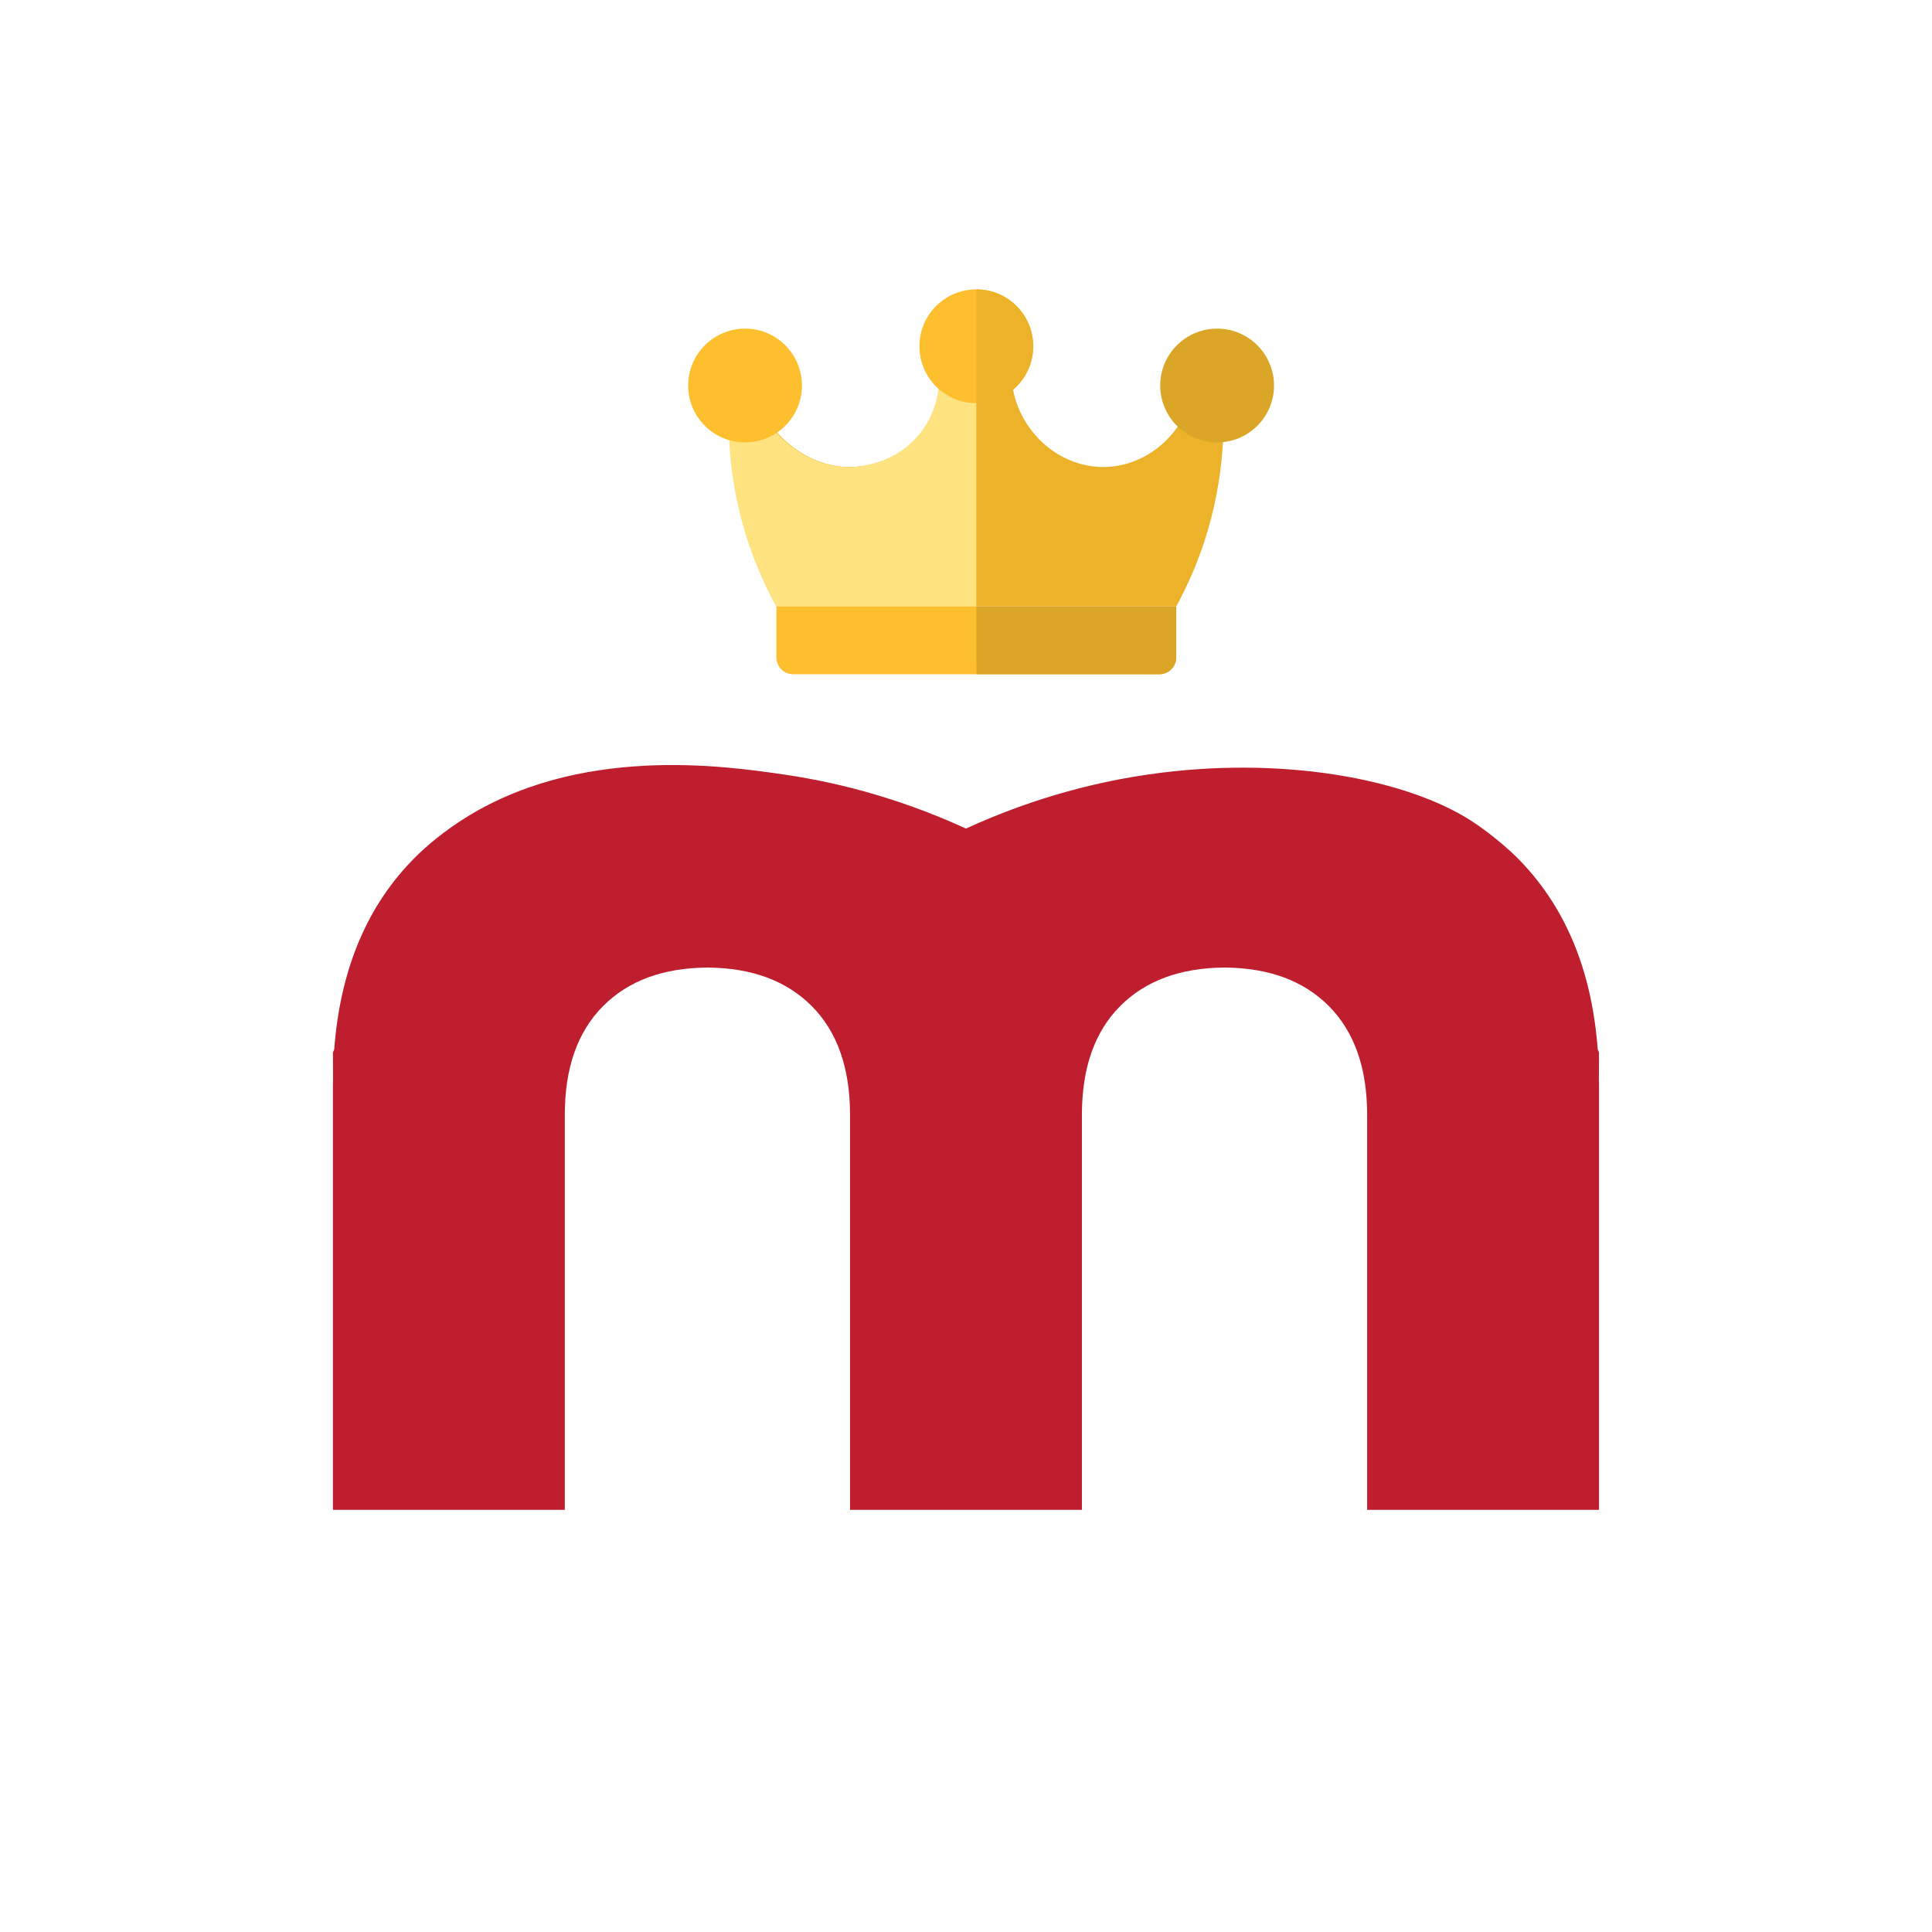
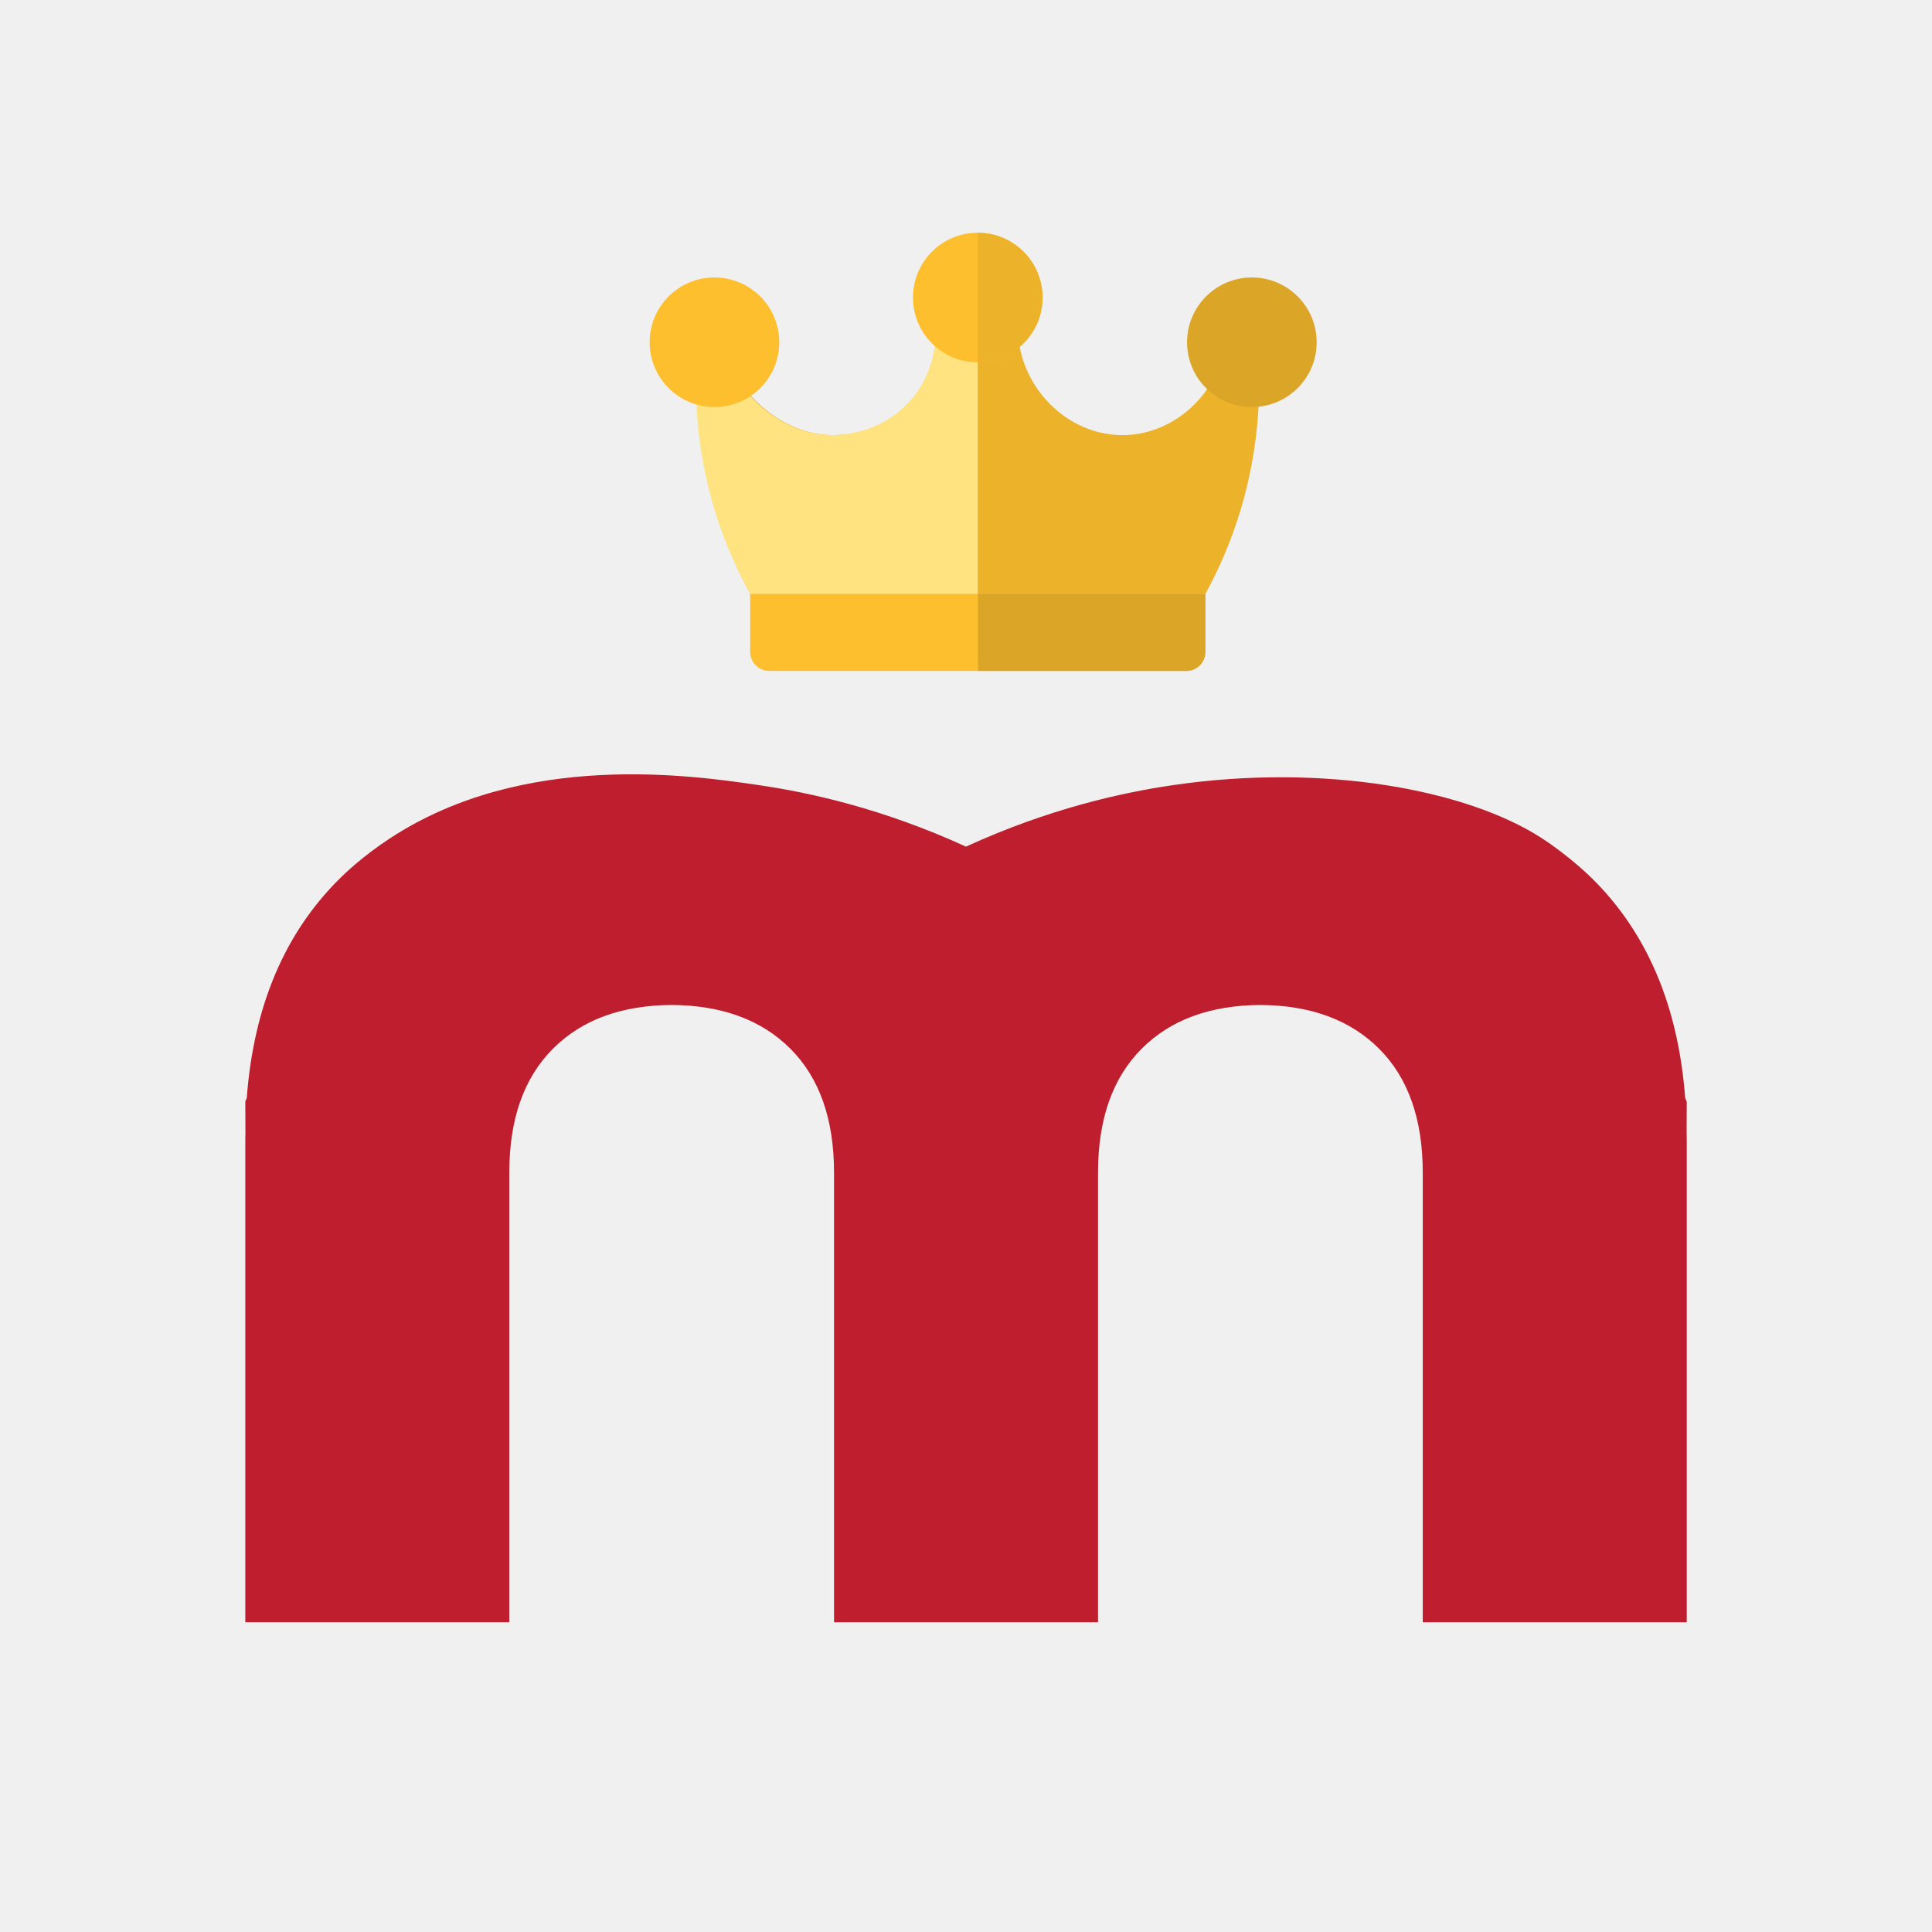
<svg xmlns="http://www.w3.org/2000/svg" id="Layer_2" data-name="Layer 2" viewBox="0 0 317.47 317.47">
  <defs>
    <style>
      .cls-1 {
-         fill: #fff;
+         fill: #febf2f;
      }

      .cls-2 {
-         fill: #febf2f;
+         fill: #be1e2d;
      }

      .cls-3 {
-         fill: #be1e2d;
+         fill: #ecb229;
      }

      .cls-4 {
-         fill: #ecb229;
+         fill: #dba627;
      }

      .cls-5 {
-         fill: #dba627;
+         fill: none;
      }

      .cls-6 {
        fill: #fee380;
      }
    </style>
  </defs>
  <g id="Layer_1-2" data-name="Layer 1">
    <g>
-       <rect class="cls-1" width="317.47" height="317.47" />
+       <rect class="cls-5" width="317.47" height="317.47" />
      <g>
-         <path class="cls-3" d="m262.75,172.94c-.07-.16-.14-.33-.21-.51-.99-13.23-5.46-23.78-13.4-31.65,0,0-3.28-3.26-7.41-5.92-10.71-6.88-31.19-10.79-53.15-7.58-7.2,1.05-17.79,3.34-29.85,8.87-12.06-5.53-22.65-7.82-29.85-8.87-9.76-1.43-33.88-4.96-53.15,7.58-4.12,2.68-6.78,5.29-7.41,5.92-7.94,7.87-12.4,18.42-13.4,31.65-.07.18-.15.35-.21.51,0,1.48.01,2.97.02,4.45,0,.3-.02.58-.02.88v69.83h38.1v-64.91c0-7.71,2.1-13.67,6.31-17.89,4.16-4.16,9.87-6.26,17.12-6.31,7.26.05,12.97,2.15,17.13,6.31,4.2,4.21,6.31,10.18,6.31,17.89v64.91h38.1v-64.91c0-7.71,2.1-13.67,6.31-17.89,4.16-4.16,9.87-6.26,17.13-6.31,7.26.05,12.97,2.15,17.12,6.31,4.2,4.21,6.31,10.18,6.31,17.89v64.91h38.1v-69.83c0-.3-.01-.59-.02-.88,0-1.48.01-2.97.02-4.45Z" />
+         <path class="cls-2" d="m277.15,181c-.07-.18-.16-.37-.24-.58-1.13-15.06-6.21-27.07-15.25-36.03,0,0-3.73-3.72-8.44-6.74-12.19-7.83-35.5-12.29-60.51-8.63-8.2,1.2-20.25,3.81-33.98,10.1-13.73-6.29-25.78-8.9-33.98-10.1-11.12-1.63-38.57-5.64-60.51,8.63-4.69,3.05-7.72,6.02-8.44,6.74-9.04,8.96-14.12,20.97-15.25,36.03-.08.2-.17.4-.24.58,0,1.69.01,3.38.02,5.07,0,.34-.02.66-.02,1v79.5h43.38v-73.89c0-8.78,2.39-15.57,7.18-20.36,4.73-4.74,11.23-7.13,19.5-7.18,8.26.05,14.76,2.45,19.5,7.18,4.79,4.8,7.18,11.58,7.18,20.36v73.89h43.38v-73.89c0-8.78,2.39-15.57,7.18-20.36,4.73-4.74,11.23-7.13,19.5-7.18,8.26.05,14.76,2.45,19.5,7.18,4.79,4.8,7.18,11.58,7.18,20.36v73.89h43.38v-79.5c0-.34-.01-.67-.02-1,0-1.69.01-3.38.02-5.07Z" />
        <g>
-           <path class="cls-4" d="m193.28,99.64h-65.7c-2.09-3.84-4.45-9.12-6.01-15.71-2.06-8.74-1.86-16.27-1.32-21.34,1,.24,2,.48,3,.72,2.6,8,9.22,13.36,16.18,13.43,3.51.03,8.29-1.27,11.63-5.27,3.78-4.54,3.45-9.81,3.36-10.91,1.8.25,3.9.43,6.23.41,2.04-.02,3.9-.18,5.52-.41-.21,9.08,7.13,16.32,15.35,16.18,7.23-.12,13.75-5.93,14.75-13.79,1.4-.88,2.8-1.76,4.2-2.64.83,6.25,1.23,15.95-2.04,26.97-1.44,4.87-3.31,8.99-5.14,12.35Z" />
-           <path class="cls-2" d="m193.28,99.64v8.39c0,1.52-1.23,2.76-2.76,2.76h-60.18c-1.52,0-2.76-1.23-2.76-2.76v-8.39h65.7Z" />
-           <path class="cls-5" d="m193.28,99.64v8.39c0,1.52-1.23,2.76-2.76,2.76h-30.06c-.01-.92-.02-1.84-.03-2.76v-8.39h32.85Z" />
-           <path class="cls-6" d="m160.43,60.97v38.68c-10.95,0-21.9,0-32.85,0-2.11-3.8-4.53-9.09-6.11-15.71-2.1-8.77-1.88-16.31-1.32-21.34,1,.24,1.99.48,3,.72,2.6,8,9.22,13.36,16.18,13.43,3.51.03,8.29-1.27,11.63-5.28,3.78-4.54,3.45-9.81,3.36-10.91,1.77.25,3.82.42,6.11.41Z" />
-           <circle class="cls-2" cx="122.43" cy="63.35" r="9.35" />
-           <circle class="cls-2" cx="160.43" cy="56.9" r="9.35" />
-           <path class="cls-4" d="m169.78,56.9c0,5.16-4.19,9.35-9.35,9.35v-18.7c5.16,0,9.35,4.19,9.35,9.35Z" />
-           <circle class="cls-5" cx="200" cy="63.35" r="9.35" />
+           <path class="cls-3" d="m198.07,97.56h-74.79c-2.38-4.37-5.07-10.39-6.84-17.88-2.35-9.95-2.12-18.52-1.5-24.29,1.14.27,2.27.55,3.41.82,2.96,9.11,10.5,15.21,18.43,15.29,4,.04,9.43-1.44,13.24-6.01,4.31-5.16,3.93-11.16,3.82-12.42,2.05.29,4.44.48,7.09.46,2.33-.02,4.44-.2,6.29-.46-.24,10.33,8.12,18.58,17.47,18.43,8.23-.13,15.66-6.75,16.79-15.7,1.59-1,3.18-2,4.78-3,.94,7.11,1.4,18.16-2.32,30.71-1.64,5.54-3.77,10.24-5.85,14.06Z" />
+           <path class="cls-1" d="m198.07,97.56v9.55c0,1.74-1.4,3.14-3.14,3.14h-68.52c-1.73,0-3.14-1.4-3.14-3.14v-9.55h74.79Z" />
+           <path class="cls-4" d="m198.07,97.56v9.55c0,1.74-1.4,3.14-3.14,3.14h-34.22c-.01-1.05-.02-2.09-.03-3.14v-9.55h37.4Z" />
+           <path class="cls-6" d="m160.67,53.53v44.03c-12.47,0-24.93,0-37.4,0-2.4-4.33-5.16-10.35-6.96-17.88-2.39-9.98-2.13-18.57-1.5-24.29,1.14.27,2.27.54,3.41.82,2.96,9.11,10.5,15.21,18.42,15.29,4,.04,9.43-1.45,13.24-6.01,4.31-5.17,3.93-11.17,3.82-12.42,2.02.28,4.35.48,6.96.46Z" />
+           <circle class="cls-1" cx="117.4" cy="56.24" r="10.65" />
+           <circle class="cls-1" cx="160.67" cy="48.89" r="10.65" />
+           <path class="cls-3" d="m171.31,48.89c0,5.88-4.77,10.65-10.65,10.65v-21.29c5.88,0,10.65,4.77,10.65,10.65Z" />
+           <circle class="cls-4" cx="205.71" cy="56.24" r="10.65" />
        </g>
      </g>
    </g>
  </g>
</svg>
